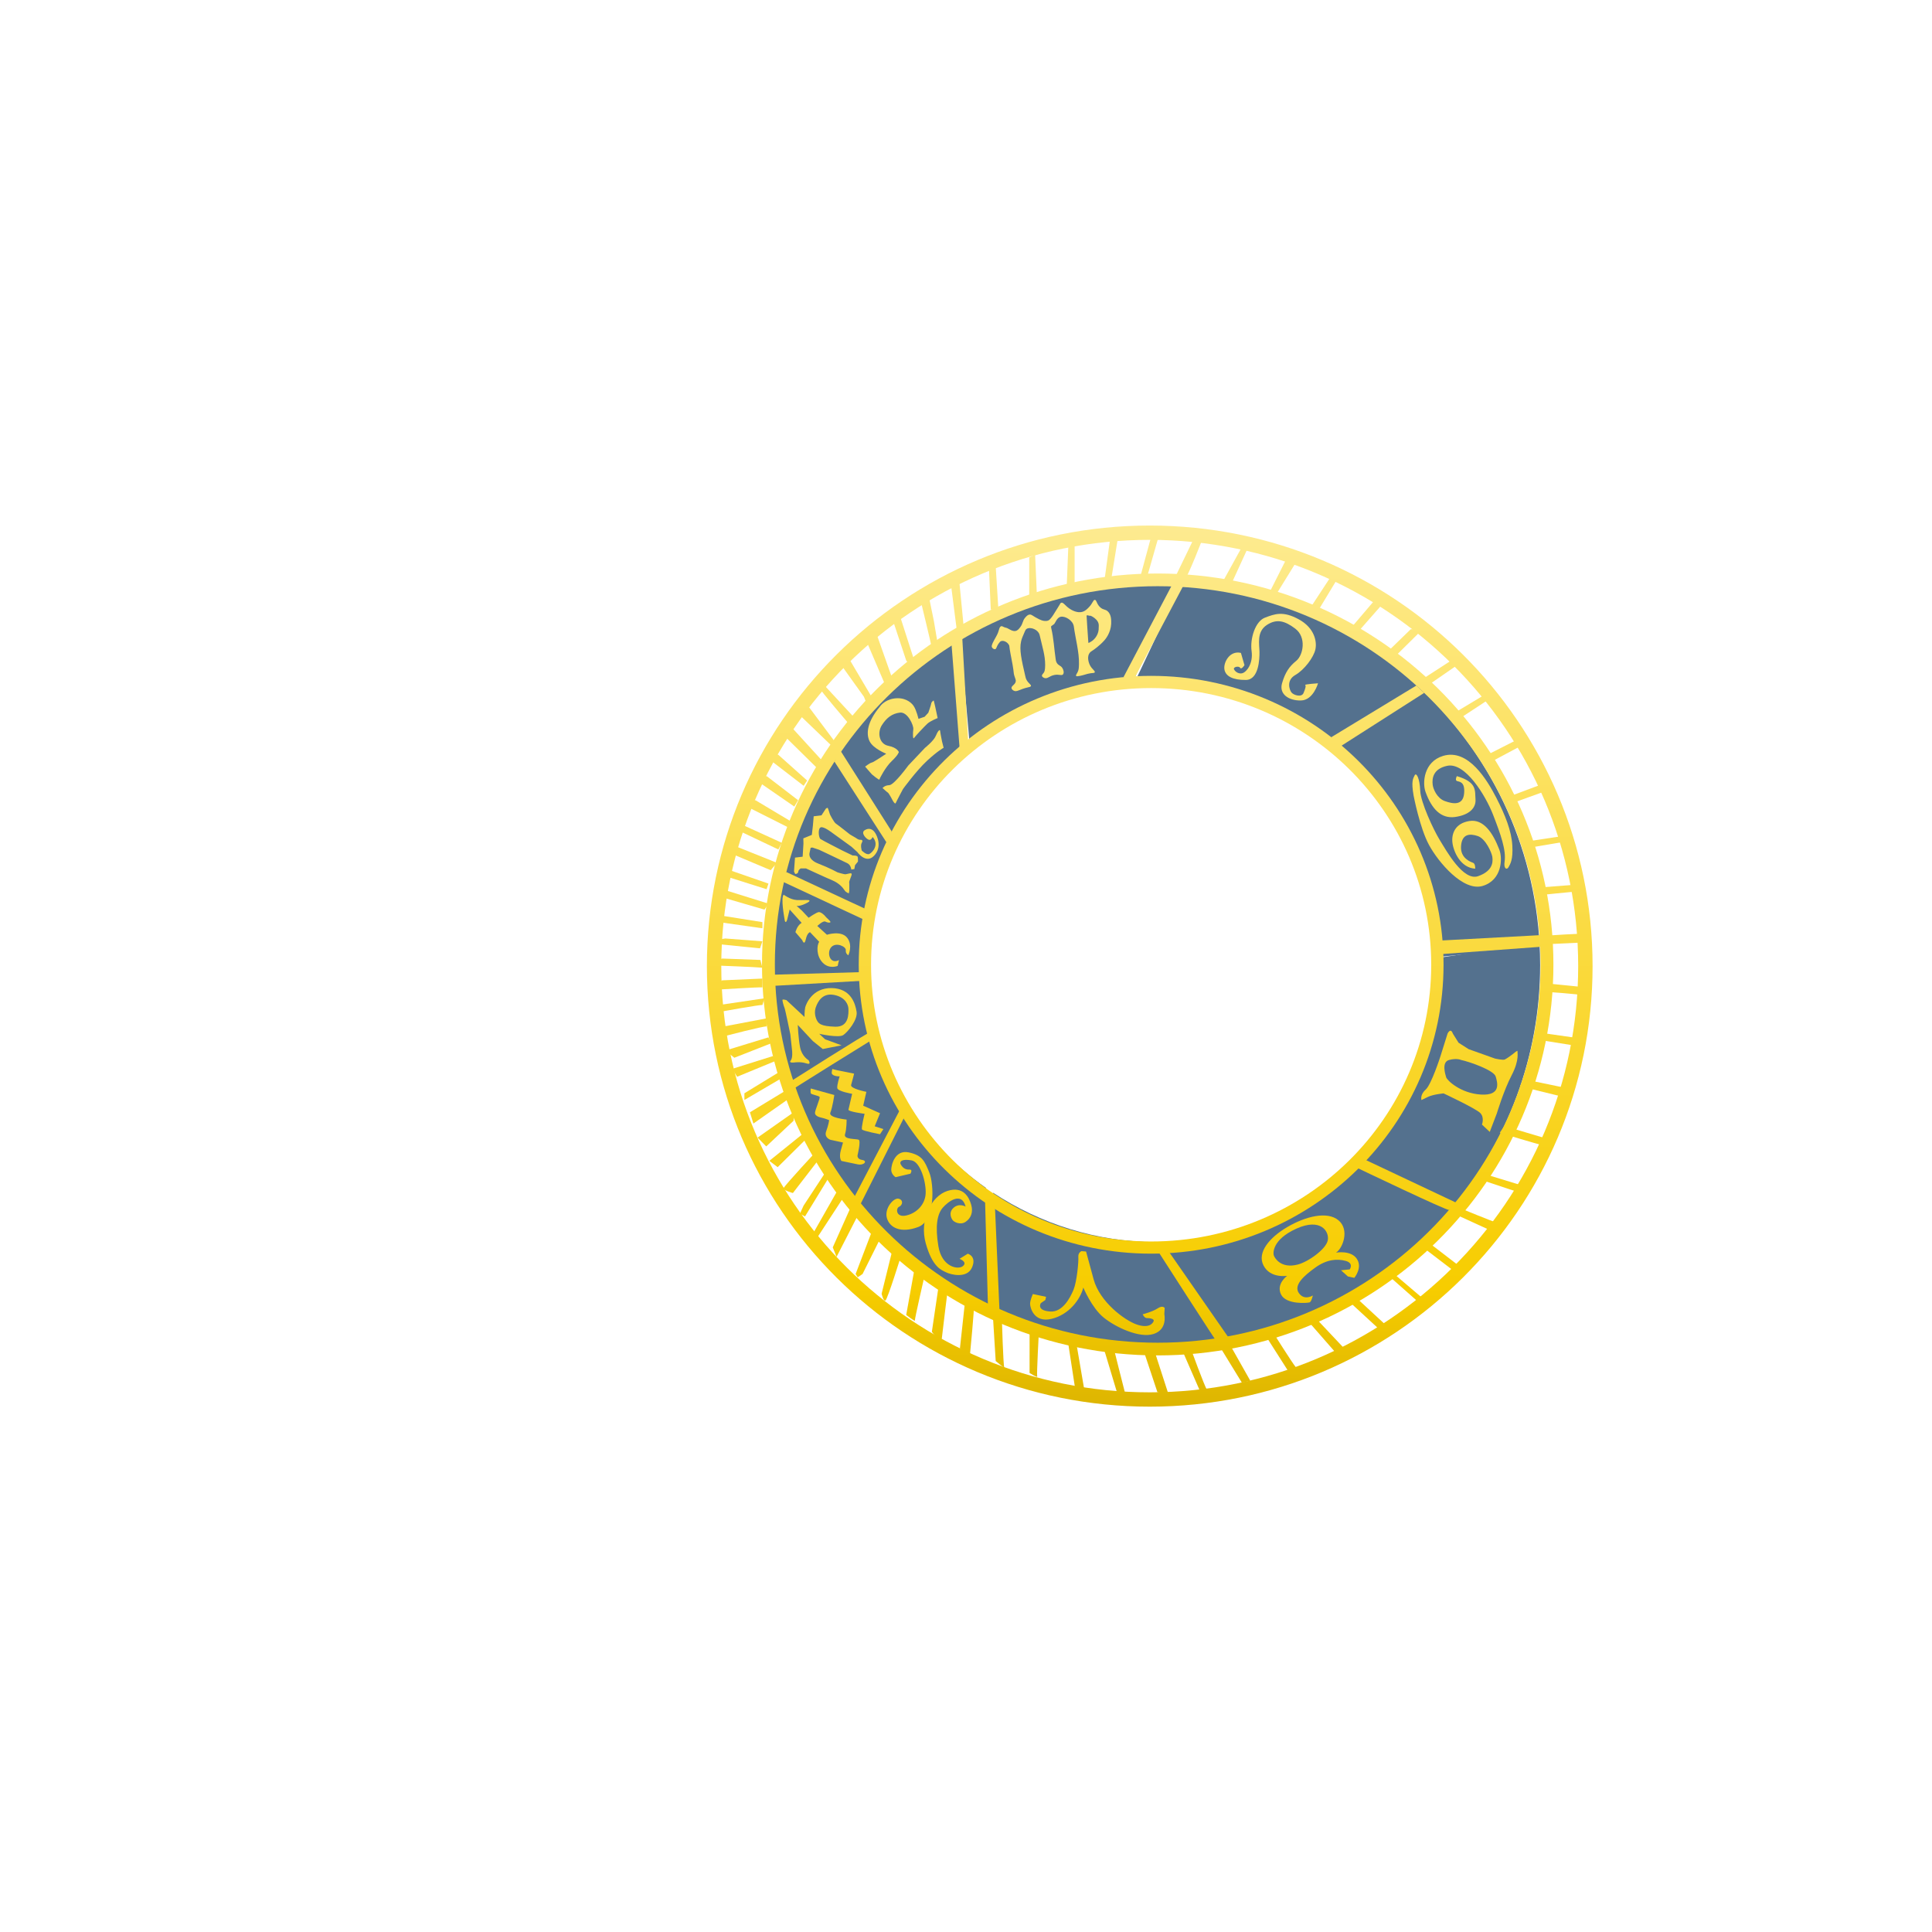
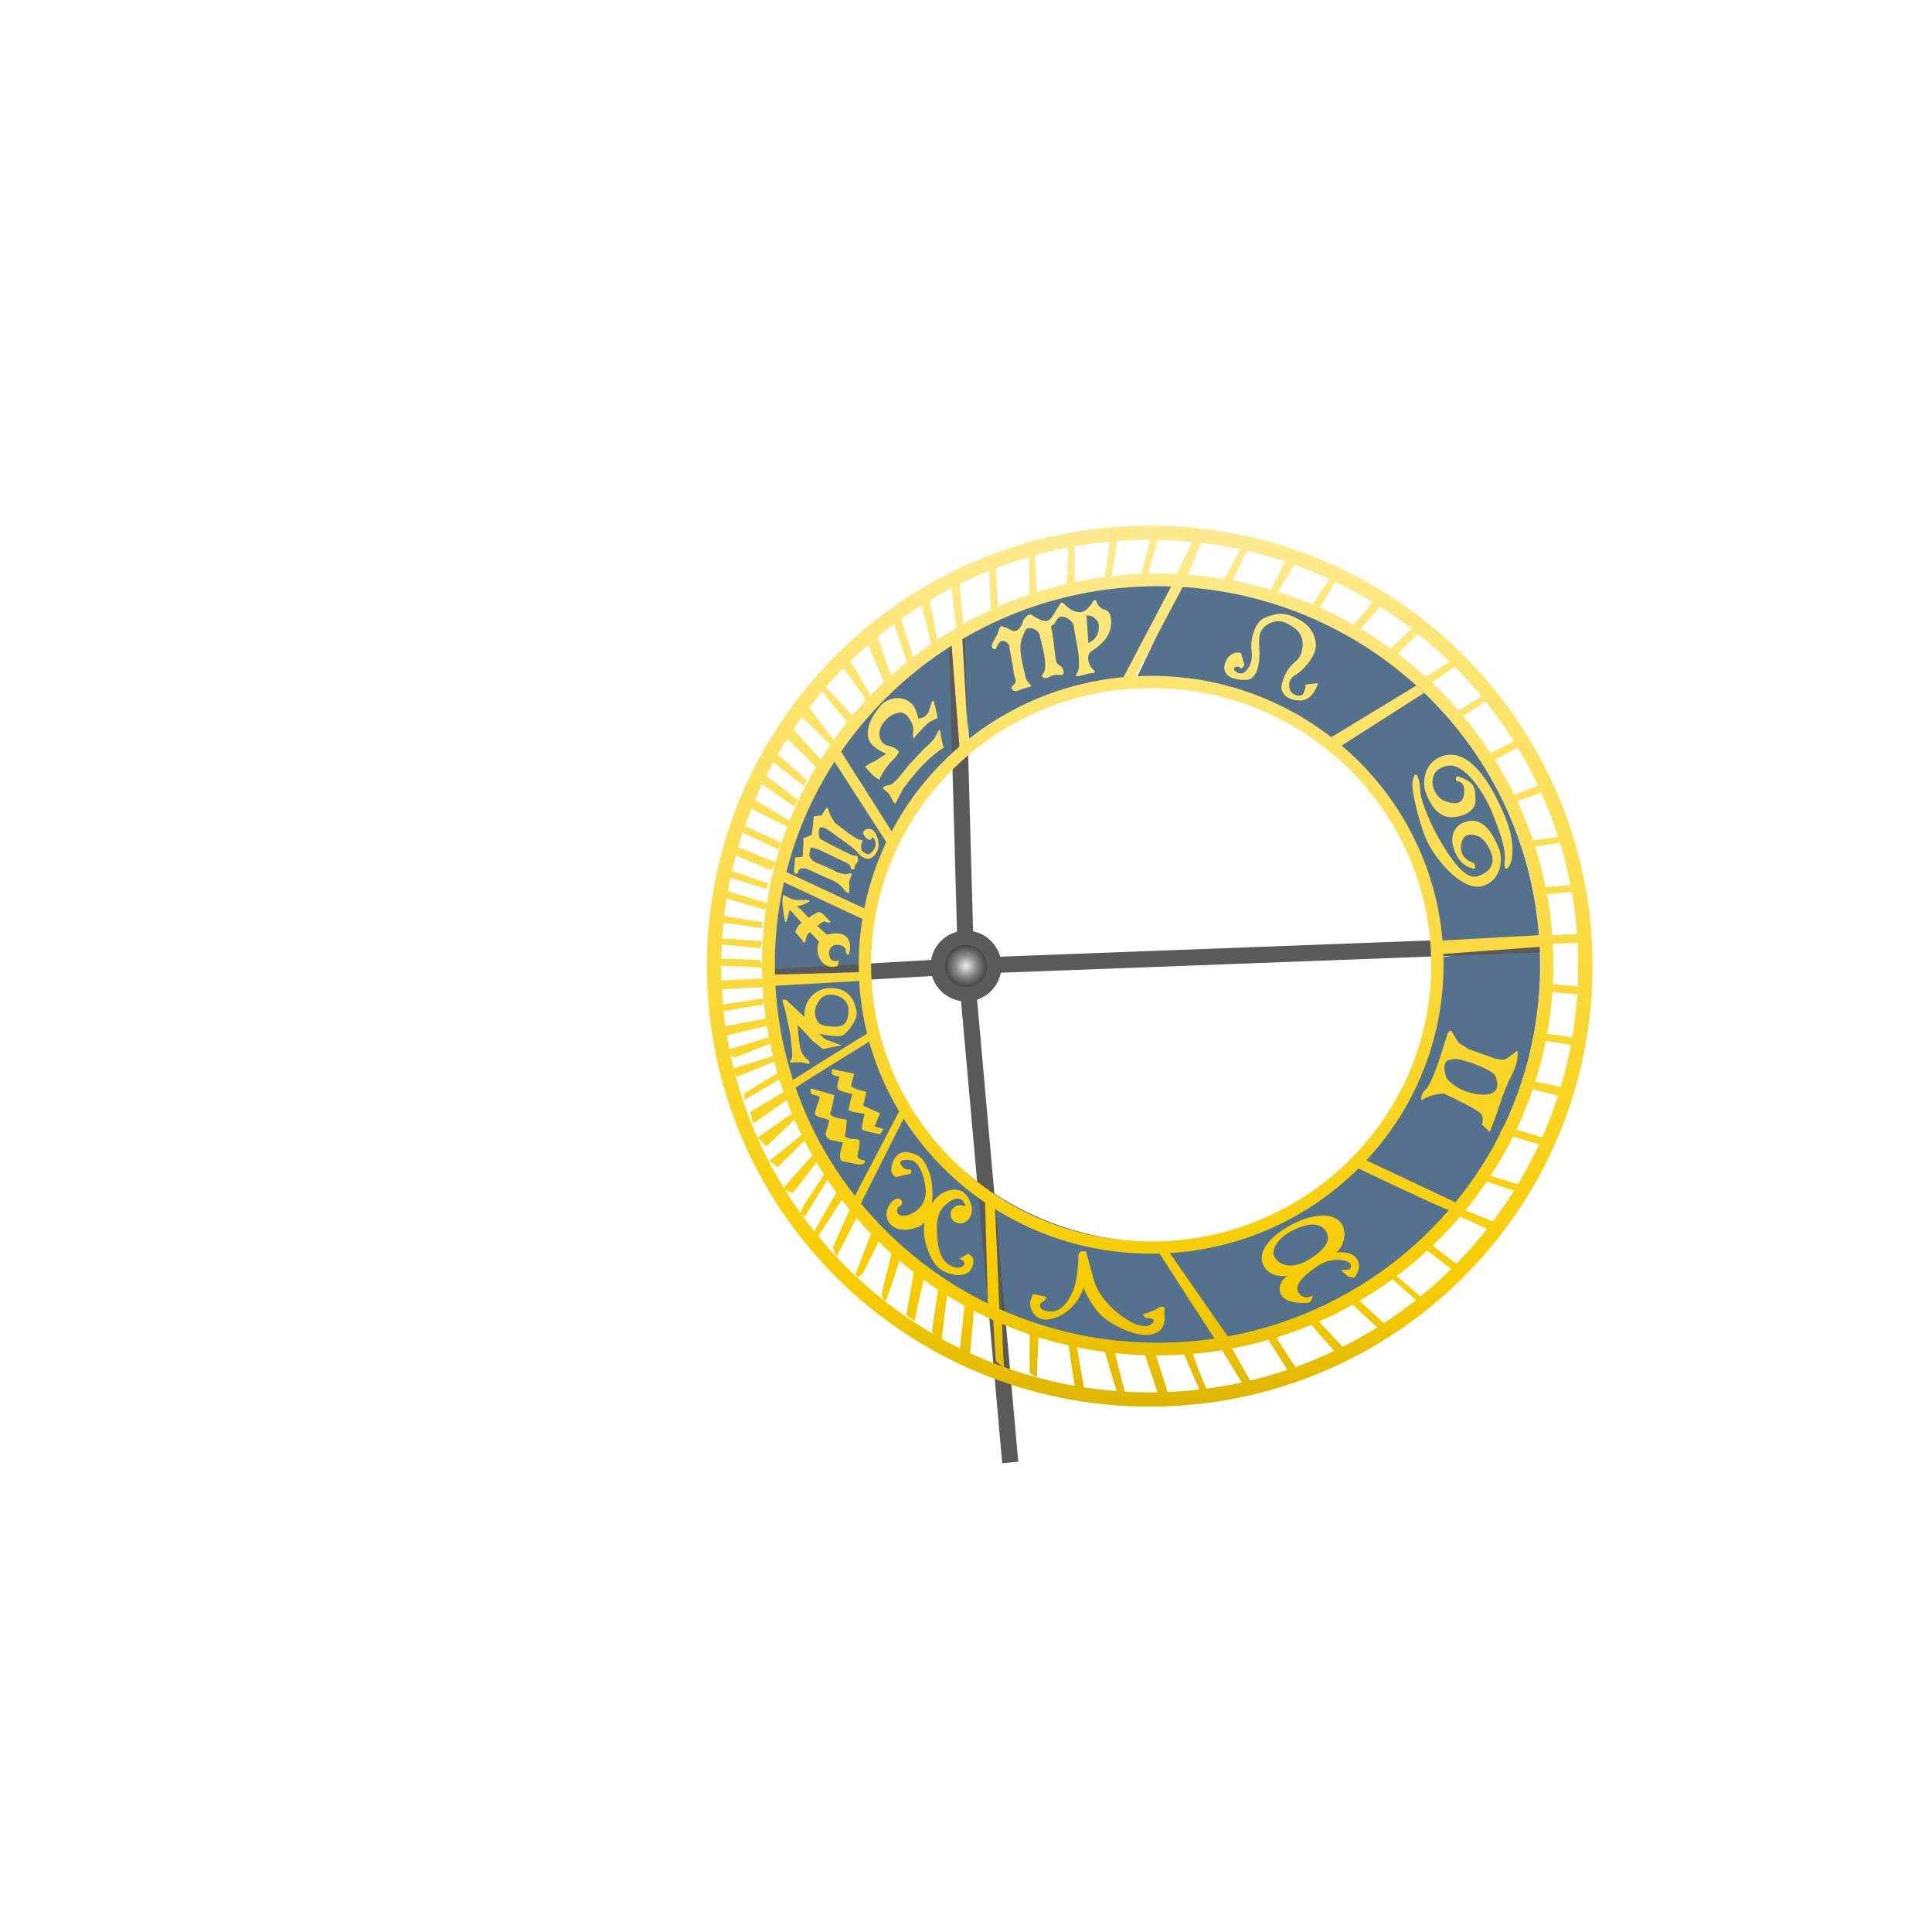
<svg xmlns="http://www.w3.org/2000/svg" version="1.0" id="Layer_1" x="0px" y="0px" viewBox="0 0 1200 1200" style="enable-background:new 0 0 1200 1200;" xml:space="preserve">
  <style type="text/css">
	.zodiac-blue{fill:#54718E;}
	.zodiac-gold{fill:url(#zodiac-gold-gradient);}
+ 	.crossbeam{fill:#5A5A5A;}
+ 	.hub-bolt{fill:url(#hub-bolt-gradient);}
</style>
  <linearGradient id="zodiac-gold-gradient" gradientUnits="userSpaceOnUse" x1="600" y1="0" x2="600" y2="1200">
    <stop offset="0" style="stop-color:#FFFFFF" />
    <stop offset="0.333" style="stop-color:#FDE677" />
    <stop offset="0.667" style="stop-color:#F7CD00" />
    <stop offset="1" style="stop-color:#6B4A08" />
  </linearGradient>
-   <path id="zodiac-wedge-aquarius" class="zodiac-blue" d="M532.09,747.98l32.13-59.78c-9.52-14.64-16.82-30.71-21.37-47.77l-50.7,35.96  C501.25,702.65,514.87,726.81,532.09,747.98z" />
-   <path id="zodiac-wedge-capricorn" class="zodiac-blue" d="M492.04,676.08l51.25-34.01c-3.28-11.77-5.23-24.02-5.72-36.62h-58.27  C479.92,630.12,484.36,653.84,492.04,676.08z" />
-   <path id="zodiac-wedge-pisces" class="zodiac-blue" d="M619.34,815.1l-7.01-77.33c-19.7-13.81-36.57-31.31-49.28-51.42l-31.17,61.35  C555.18,776.44,585.1,799.67,619.34,815.1z" />
-   <path id="zodiac-wedge-aries" class="zodiac-blue" d="M758.58,832.74l-37.55-61.32c-1.04,0.02-2.07,0.04-3.12,0.04c-36.71,0-71.78-11.33-101.09-30.64l2.14,74.11  c30.15,13.64,63.65,21.25,98.94,21.25C731.78,836.18,745.36,834.99,758.58,832.74z" />
-   <path id="zodiac-wedge-taurus" class="zodiac-blue" d="M717.91,771.46c-0.13,0-0.27,0-0.4-0.01l40.74,61.34c57.09-9.64,107.27-39.4,142.88-81.66l-60.55-30.09  C809.18,752.19,765.81,771.46,717.91,771.46z" />
-   <path id="zodiac-wedge-gemini" class="zodiac-blue" d="M891.39,599.31c0,46.75-18.79,89.14-49.27,120.16l60.05,30.43c34.01-40.93,54.44-93.39,54.44-150.59  c0-4.61-0.15-9.18-0.41-13.73l-64.86,9.66C891.37,596.59,891.39,597.95,891.39,599.31z" />
-   <path id="zodiac-wedge-sagittarius" class="zodiac-blue" d="M537.43,599.31c0-11.01,1.15-21.85,3.31-32.41l-55.33-21.42c-4.05,17.29-6.19,35.31-6.19,53.82  c0,3.04,0.08,6.07,0.19,9.08l58.18-2.47C537.49,603.73,537.43,601.53,537.43,599.31z" />
-   <path id="zodiac-wedge-scorpio" class="zodiac-blue" d="M485.2,546.37l55.26,21.86c2.92-14.91,7.88-29.26,14.56-42.76c-7.82-12.2-23.18-37.29-35.62-57.73  C503.51,491.31,491.76,517.86,485.2,546.37z" />
-   <path id="zodiac-wedge-cancer" class="zodiac-blue" d="M881.57,426.89l-54.06,35.99c37.83,31.98,62.39,79.69,63.81,131.67c21.34-1.91,49.05-5.12,64.99-7.02  C953.19,524.29,925.08,467.58,881.57,426.89z" />
-   <path id="zodiac-wedge-libra" class="zodiac-blue" d="M515.47,473.78l39.55,51.69c11.21-22.68,27.25-42.96,46.63-59.42l-9.27-68.24  C561.25,416.96,534.89,443,515.47,473.78z" />
-   <path id="zodiac-wedge-leo" class="zodiac-blue" d="M705.31,422.64c4.18-0.31,8.38-0.48,12.6-0.48c41.46,0,79.51,15.38,109.35,40.51l55.06-35.08  c-39.29-37.06-91.29-60.96-148.83-64.64L705.31,422.64z" />
-   <path id="zodiac-wedge-virgo" class="zodiac-blue" d="M596.34,395.44l6.22,69.86c28.35-23.78,63.7-39.42,101.4-42.55l26.8-59.96c-4.26-0.22-8.54-0.34-12.85-0.34  C673.51,362.44,631.95,374.48,596.34,395.44z" />
+   <radialGradient id="hub-bolt-gradient" cx="50%" cy="50%" r="72%" gradientUnits="objectBoundingBox">
+     <stop offset="0" style="stop-color:#EDEDED" />
+     <stop offset="0.35" style="stop-color:#8A8A8A" />
+     <stop offset="0.75" style="stop-color:#3A3A3A" />
+     <stop offset="1" style="stop-color:#1C1C1C" />
+   </radialGradient>
+   <path id="zodiac-wedge-leo" class="zodiac-blue" d="M532.09,747.98l32.13-59.78c-9.52-14.64-16.82-30.71-21.37-47.77l-50.7,35.96  C501.25,702.65,514.87,726.81,532.09,747.98z" />
+   <path id="zodiac-wedge-cancer" class="zodiac-blue" d="M492.04,676.08l51.25-34.01c-3.28-11.77-5.23-24.02-5.72-36.62h-58.27  C479.92,630.12,484.36,653.84,492.04,676.08z" />
+   <path id="zodiac-wedge-virgo" class="zodiac-blue" d="M619.34,815.1l-7.01-77.33c-19.7-13.81-36.57-31.31-49.28-51.42l-31.17,61.35  C555.18,776.44,585.1,799.67,619.34,815.1z" />
+   <path id="zodiac-wedge-libra" class="zodiac-blue" d="M758.58,832.74l-37.55-61.32c-1.04,0.02-2.07,0.04-3.12,0.04c-36.71,0-71.78-11.33-101.09-30.64l2.14,74.11  c30.15,13.64,63.65,21.25,98.94,21.25C731.78,836.18,745.36,834.99,758.58,832.74z" />
+   <path id="zodiac-wedge-scorpio" class="zodiac-blue" d="M717.91,771.46c-0.13,0-0.27,0-0.4-0.01l40.74,61.34c57.09-9.64,107.27-39.4,142.88-81.66l-60.55-30.09  C809.18,752.19,765.81,771.46,717.91,771.46z" />
+   <path id="zodiac-wedge-sagittarius" class="zodiac-blue" d="M891.39,599.31c0,46.75-18.79,89.14-49.27,120.16l60.05,30.43c34.01-40.93,54.44-93.39,54.44-150.59  c0-4.61-0.15-9.18-0.41-13.73l-64.86,9.66C891.37,596.59,891.39,597.95,891.39,599.31z" />
+   <path id="zodiac-wedge-gemini" class="zodiac-blue" d="M537.43,599.31c0-11.01,1.15-21.85,3.31-32.41l-55.33-21.42c-4.05,17.29-6.19,35.31-6.19,53.82  c0,3.04,0.08,6.07,0.19,9.08l58.18-2.47C537.49,603.73,537.43,601.53,537.43,599.31z" />
+   <path id="zodiac-wedge-taurus" class="zodiac-blue" d="M485.2,546.37l55.26,21.86c2.92-14.91,7.88-29.26,14.56-42.76c-7.82-12.2-23.18-37.29-35.62-57.73  C503.51,491.31,491.76,517.86,485.2,546.37z" />
+   <path id="zodiac-wedge-capricorn" class="zodiac-blue" d="M881.57,426.89l-54.06,35.99c37.83,31.98,62.39,79.69,63.81,131.67c21.34-1.91,49.05-5.12,64.99-7.02  C953.19,524.29,925.08,467.58,881.57,426.89z" />
+   <path id="zodiac-wedge-aries" class="zodiac-blue" d="M515.47,473.78l39.55,51.69c11.21-22.68,27.25-42.96,46.63-59.42l-9.27-68.24  C561.25,416.96,534.89,443,515.47,473.78z" />
+   <path id="zodiac-wedge-aquarius" class="zodiac-blue" d="M705.31,422.64c4.18-0.31,8.38-0.48,12.6-0.48c41.46,0,79.51,15.38,109.35,40.51l55.06-35.08  c-39.29-37.06-91.29-60.96-148.83-64.64L705.31,422.64z" />
+   <path id="zodiac-wedge-pisces" class="zodiac-blue" d="M596.34,395.44l6.22,69.86c28.35-23.78,63.7-39.42,101.4-42.55l26.8-59.96c-4.26-0.22-8.54-0.34-12.85-0.34  C673.51,362.44,631.95,374.48,596.34,395.44z" />
+   <g id="zodiac_x5F_crossbeams">
+     <polygon class="crossbeam" points="596.79,620.36 622.49,908.81 632.45,907.93 606.75,619.48" />
+     <polygon class="crossbeam" points="604.44,579.87 599.36,396.49 589.36,396.77 594.45,580.15" />
+     <polygon class="crossbeam" points="620.17,604.24 956.44,591.55 956.07,581.56 619.80,594.25" />
+     <polygon class="crossbeam" points="579.75,596.15 479.07,601.92 479.64,611.91 580.32,606.14" />
+     <circle class="crossbeam" cx="600" cy="600" r="22" />
+     <circle class="hub-bolt" cx="600" cy="600" r="13" />
+   </g>
  <g>
    <path class="zodiac-gold" d="M714.12,326.42c-151.91,0-275.06,122.51-275.06,273.64S562.21,873.7,714.12,873.7s275.06-122.51,275.06-273.64   S866.03,326.42,714.12,326.42z M714.12,864.8C567.15,864.8,448,746.27,448,600.06s119.14-264.74,266.12-264.74   s266.12,118.53,266.12,264.74S861.09,864.8,714.12,864.8z" />
    <path class="zodiac-gold" d="M719.07,356.21   c-135.74,0-245.78,108.72-245.78,242.83s110.04,242.83,245.78,242.83s245.78-108.72,245.78-242.83S854.81,356.21,719.07,356.21z    M719.07,833.98c-131.33,0-237.79-105.18-237.79-234.94S587.74,364.1,719.07,364.1s237.79,105.18,237.79,234.94   S850.4,833.98,719.07,833.98z" />
    <path class="zodiac-gold" d="M714.99,419.79   c-100.31,0-181.62,80.34-181.62,179.44s81.32,179.44,181.62,179.44s181.62-80.34,181.62-179.44S815.3,419.79,714.99,419.79z    M714.99,771.11c-96.08,0-173.96-76.95-173.96-171.87s77.89-171.87,173.96-171.87s173.96,76.95,173.96,171.87   S811.06,771.11,714.99,771.11z" />
    <path class="zodiac-gold" d="M878,494.07c0,0,3.78,20.04,9.59,30.76   s21.21,29.02,33.27,25.45s12.51-17.04,10.41-22.52c-3.97-10.39-9.83-19.24-18.63-17.81s-11.09,7.79-10.54,13.19   s4.83,15.87,14.19,16.42c0,0,0.11-3.04-1.21-3.59c-1.32-0.55-8.15-2.71-7.6-10.42c0.55-7.71,5.41-7.92,10.37-6.27   c4.95,1.65,8.67,10.34,9.06,12.9c0.63,4.2-0.5,9.07-8.81,12.02c-9.22,3.28-19.7-15.75-23.76-22.32s-11.91-23.56-12.21-30.72   c-0.33-7.94-2.47-11.58-3.46-9.6C877.66,483.55,876.47,485.3,878,494.07z" />
    <path class="zodiac-gold" d="M939.33,525.09   c-0.53-9.03-4.37-18.72-9.94-29.56s-17.38-30.82-33.09-26.02c-12.03,3.67-12.88,16.76-10.9,22.29c3.75,10.48,9.56,16.87,18.4,15.64   c8.84-1.24,13.09-5.62,12.66-11.02c-0.43-5.41,1.08-10.63-11.58-14.35c0,0-1.31,2.43,0,3.01s5.22,0.1,4.5,7.8   c-0.72,7.69-7.05,6.45-11.96,4.69s-7.22-7.52-7.55-10.09c-0.54-4.21,0.44-10.05,9.07-11.83c11.06-2.28,23.68,18.2,28.41,30.35   c4.72,12.15,8.27,22.11,7.18,29.2c-0.69,4.49,1.45,5.32,2.48,3.36C938.04,536.6,939.86,534.12,939.33,525.09z" />
    <path class="zodiac-gold" d="M802.21,430.16   c1.35,1.64,6.19,3.13,7.4,0.36c1.21-2.78,1.64-4.56,1.07-5.05c-0.57-0.5,7.97-1.07,7.97-1.07s-2.92,10.53-10.61,10.68   s-13.67-3.99-11.74-10.68s4.48-10.46,8.83-13.95c4.34-3.49,6.48-14.66-0.64-20c-6.27-4.7-11.39-6.41-17.72-2.21   c-6.34,4.2-4.56,11.89-4.48,16.51c0.07,4.63-0.43,17.51-8.47,17.58c-8.04,0.07-12.6-2.28-13.31-6.55s3.27-11.89,10.25-10.25   l2.21,7.62c0,0-1.92,2.99-2.7,1.64c-0.78-1.35-4.56-0.57-3.77,1c0.78,1.57,3.13,3.06,5.41,2.28s6.55-5.77,5.48-13.67   c-1.07-7.9,2.35-18.55,8.33-20.78c5.98-2.24,11.1-4.34,21,1.07c9.89,5.41,11.39,14.02,10.25,18.86s-6.76,12.46-12.46,15.73   C798.8,422.55,800.86,428.53,802.21,430.16z" />
    <path class="zodiac-gold" d="M688.05,379.72   c-1.56-1.42-2.76-0.78-4.65-2.48c-2.36-2.11-2.21-4.61-3.37-4.65c-1.08-0.04-1.28,2.11-3.76,4.65c-1.05,1.07-2.21,2.27-3.96,2.77   c-3.54,1.02-7.22-1.44-8.02-1.98c-2.74-1.84-3.87-4.1-5.15-3.66c-0.44,0.15-0.62,0.53-1.09,1.39c-0.85,1.53-1.88,2.95-2.77,4.46   c-2.71,4.59-3.85,5.08-4.36,5.25c-0.82,0.28-1.5,0.24-2.18,0.2c-0.56-0.03-2.08-0.18-5.64-2.28c-2.13-1.25-2.58-1.78-3.56-1.68   c-1.2,0.12-2.01,1.03-2.67,1.78c-1.91,2.16-1.32,3.6-3.17,6.04c-0.78,1.04-1.61,2.13-2.97,2.38c-1.44,0.26-2.85-0.53-3.86-1.09   c-1.37-0.76-1.36-0.81-2.8-1.14c-0.67-0.15-1.63-0.91-2.15-0.74c-1.38,0.44-1.18,2.27-2.48,5.05c-0.98,2.1-2.73,4.56-3.37,6.78   c-0.05,0.19-0.18,0.65,0,1.14c0.29,0.8,1.32,1.5,2.08,1.29c0.89-0.25,0.68-1.54,2.18-3.56c0.58-0.78,0.86-1.16,1.39-1.39   c1.6-0.68,4.1,0.57,5.05,2.52c0.2,0.41,0.08,0.44,0.4,2.53c0.11,0.76,0.24,1.47,0.5,2.87c0.68,3.78,0.87,4.39,1.29,6.83   c0.89,5.16,0.47,4.78,1.09,6.81c0.61,2.01,1.09,2.6,0.79,3.69c-0.53,1.94-2.72,2.51-2.57,3.88c0.09,0.87,1.04,1.42,1.29,1.56   c2.01,1.17,3.54-0.84,9.21-2.08c0.64-0.14,1.44-0.29,1.58-0.79c0.24-0.8-1.5-1.55-2.67-3.66c-0.5-0.91-0.68-1.66-0.89-2.6   c-2.32-10.14-3.75-16.2-2.57-21.46c0.37-1.67,1.01-3.13,2.28-6.04c0.39-0.89,0.57-1.26,0.99-1.58c1.86-1.45,5.98-0.27,7.62,2.28   c0.48,0.75,0.64,1.44,0.69,1.68c1.7,7.57,3.39,12.3,3.37,18.42c-0.01,3.3-0.51,4.23-0.89,4.75c-0.51,0.7-1.22,1.25-1.09,1.96   c0.15,0.85,1.38,1.27,1.49,1.31c1.97,0.66,3.03-1.24,6.14-1.88c3.03-0.62,4.58,0.66,5.45-0.4c0.77-0.94,0.32-2.88-0.5-4.06   c-1.02-1.48-2.36-1.37-3.37-3.07c-0.5-0.85-0.61-1.62-0.69-2.2c-0.97-6.47-1.25-13.06-2.77-19.43c-0.05-0.23-0.24-0.96,0.1-1.25   c0.29-0.25,1.57-1.03,1.78-1.3c0.88-1.16,1.41-3.13,3.17-4.14c2.37-1.36,7.21,1.04,8.61,4.36c0.3,0.7,0.37,1.28,0.4,1.49   c0.92,7.14,3.36,15.8,3.17,23.17c-0.06,2.33-0.11,3.53-0.79,4.95c-0.55,1.15-1.3,1.99-0.99,2.45c0.22,0.32,0.83,0.29,2.28,0   c2.3-0.46,3.39-0.91,4.75-1.26c3.06-0.8,4.26-0.28,4.55-0.99c0.38-0.92-1.69-1.77-3.07-4.55c-0.15-0.31-2.01-4.19-0.4-7.03   c0.59-1.04,1.38-1.47,2.48-2.18c0,0,3.84-2.52,7.03-6.14c0.54-0.61,3.9-4.54,4.16-10.2C690.21,385.56,690.38,381.84,688.05,379.72z    M677.48,398.64c-0.69,0.38-1.45,0.94-1.49,0.5c-0.33-4.23-1.05-15.62-1.09-16.64c-0.03-0.87,2.04,0.24,2.05-0.06   c0.01-0.23,1.75,0.57,1.72,0.64c-0.05,0.11,0.54,0.13,2.09,1.64c2.23,2.15,1.63,4.34,1.67,5.01   C682.61,393.68,680.22,397.12,677.48,398.64z" />
    <g>
      <path class="zodiac-gold" d="M546.45,438.99c0,0,2.5-4.11,8.71-5.11    s10.52,1.9,12.32,4.61c1.8,2.7,3,8.01,3,8.01l3.81-1.3l2.3-2.5c0,0,1.7-4.71,1.8-5.71s1.5-2.1,1.6-1.8s0.9,3.81,0.9,3.81l1.5,7.01    c0,0-4.61,1.8-6.41,3.51c-1.8,1.7-7.31,7.51-8.21,8.81s-0.8-3.1-0.5-5.41c0.3-2.3-3.51-10.92-8.31-10.31    c-4.81,0.6-8.21,3.1-11.22,7.81c-3,4.71-1.6,11.72,4.01,12.82s6.53,3.87,6.53,3.87s-0.22,1.64-4.33,5.54    c-4.11,3.91-7.6,10.92-7.75,11.52c-0.16,0.6-4.66-3.2-4.66-3.2l-4.21-4.81c0,0,3.1-2.4,4.11-2.5s9.01-5.51,9.01-5.51    s-8.01-3.1-10.32-7.71C537.84,455.82,538.54,448.4,546.45,438.99z" />
      <path class="zodiac-gold" d="M564.18,475.44l10.32-10.92    c0,0,5.51-4.41,6.71-7.41s2.6-4.41,2.7-3.2c0.1,1.2,1.2,6.61,1.2,6.61l1,3.94c0,0-3.61,1.87-10.32,8.08s-14.92,17.53-14.92,17.53    s-3.91,7.31-4.51,8.71c-0.6,1.4-2.8-3.3-2.8-3.3s-1.7-3-2-3.1s-3.4-2.9-3.4-2.9s1.2-1.7,4.21-1.8    C555.37,487.56,564.18,475.44,564.18,475.44z" />
    </g>
    <path class="zodiac-gold" d="M527.26,554.83c0,0-1.65-0.25-2.72-1.9   c-1.07-1.65-3.39-4.38-7.51-6.11s-16.43-7.43-16.43-7.43h-3.22c0,0-1.4,0.66-1.57,2.06s-1.9,1.4-1.9,1.4l-0.74-1.57l0.62-8.6   l4.75-0.57l0.5-8.17l-0.08-3.22l5.28-2.15l0.66-5.7l0.5-5.86l4.83-0.58l2.68-4.11c0,0,0.99-0.85,1.24-0.44s1.32,3.88,1.32,3.88   s2.39,4.95,3.8,5.86c1.4,0.91,8.67,6.69,8.67,6.69l3.55,2.06c0,0,1.65,1.32,2.72,1.24c1.07-0.08,2,0.25,1.04,1.9s0,4.77,0,4.77   s2.84,2.91,4.66,2.16s6.52-5.78,2.06-10.57c0,0-0.74,2.15-2.31,1.73c-1.57-0.41-5.24-4.25-2.62-5.92c2.62-1.68,4.93-0.77,6.42,1.46   c1.49,2.23,4.52,9-0.55,14.37s-10.44-2.31-10.44-2.31l-3.63-3.3c0,0-11.39-8.26-11.64-8.42c-0.25-0.17-5.37-4.21-7.35-3.63   s-1.4,6.44-0.25,7.27s13.62,7.17,13.62,7.17l6.36,3.07c0,0,2.89-0.08,3.14,0.83s0.17,2.97,0.17,2.97l-1.82,2.23l-0.41,2.39   l-1.9,0.33c0,0-0.17-2.81-2.48-3.96c-2.31-1.16-17.5-8.34-17.5-8.34l-4.21-1.4l-1.07,0.17l-0.66,3.14c0,0-1.4,4.05,5.45,6.69   c6.85,2.64,11.97,5.45,11.97,5.45s3.96,1.24,4.95,1.16s3.72-1.16,3.8-0.17s-1.65,4.29-1.57,5.2c0.08,0.91,0.08,0.41,0.08,0.91   s0,4.21,0,4.21L527.26,554.83z" />
    <path class="zodiac-gold" d="M486.74,555.69c0,0,4.13,3.17,8.25,3.34   c4.13,0.18,7.52-0.35,7.79,0.35c0.28,0.7-2.38,1.85-2.38,1.85s-3.74,1.85-5.63,1.41l3.34,2.99l4.13,4.4c0,0,5.04-3.52,6.42-3.52   s3.58,2.02,4.03,2.73c0.46,0.7,3.39,2.99,3.12,3.52c-0.28,0.53-1.83,0.35-3.21-0.35c-1.38-0.7-4.95,2.73-4.95,2.73l5.96,5.45   c0,0,8.8-2.9,12.56,1.85s0.73,10.91,0.73,10.91s-1.83-0.97-1.56-3.17c0.28-2.2-5.96-5.19-8.99-1.94   c-3.03,3.26-1.01,11.09,4.77,8.09l-0.83,3.61c0,0-5.14,2.24-9.26-1.96s-3.76-10.88-2.2-13l-5.69-5.98c0,0-1.74,0.26-2.66,4.49   s-2.2,0.44-2.2,0.44l-4.22-4.93c0,0,0.92-4.05,3.85-5.81l-7.43-8.27c0,0-1.19,5.01-1.56,6.33s-1.19,2.38-1.56,0.09   C487.01,569.06,484.91,557.88,486.74,555.69z" />
    <path class="zodiac-gold" d="M532.05,628.46   c-0.77-4.95-3.41-14.53-15.52-14.75c-12.11-0.22-15.96,10.13-16.4,12s-0.44,5.94-0.44,5.94l-11.23-10.46c0,0-2.2-0.66-2.42-0.22   s0.77,4.07,1.21,4.95s3.63,16.51,3.63,16.51l1.1,10.13c0,0,0.53,4.56-0.89,6.19s2.21,1.19,2.21,1.19s3.96-0.66,7.49,0.55   c3.52,1.21,1.43-1.98,1.43-1.98s-4.18-2.31-5.28-8.04c-1.1-5.72-1.43-13.87-1.43-13.87l9.36,10.02l6.17,4.95l11.67-2.31   l-10.24-3.74l-3.63-3.41c0,0,12.11,2.75,14.97,0.77C526.66,640.9,532.82,633.41,532.05,628.46z M518.73,637.7   c-8.81-0.33-10.61-1.62-11.94-5.36s-0.06-6.75-0.06-6.75c1.32-3.74,4.29-9.03,11.45-7.6c7.16,1.43,8.81,6.39,8.81,8.81   C526.99,629.23,527.54,638.03,518.73,637.7z" />
    <path class="zodiac-gold" d="M520.04,664.75l10.46,2.09   c0,0-1.11,4.67-1.85,7.01s9.47,4.31,9.47,4.31l-1.97,8.61l10.46,4.67l-3.32,8.12l5.41,1.72l-2.09,3.2c0,0-10.58-1.97-11.19-2.95   c-0.62-0.98,1.6-9.72,1.6-9.72s-10.33-1.35-10.02-2.58c0.31-1.23,2.28-9.84,2.28-9.84s-8.98-1.48-9.23-3.57s1.48-7.26,1.48-7.26   s-5.3,0.12-4.93-2.58c0.38-2.71,0.5-1.97,0.5-1.97L520.04,664.75z" />
    <path class="zodiac-gold" d="M503.56,676.07l14.64,4.06   c0,0-1.11,7.75-2.46,10.95c-1.35,3.2,10.09,4.31,10.09,4.31s0.12,5.66-0.98,9.1c-1.11,3.44,7.08,2.71,8.52,3.44   c1.44,0.74-0.73,9.59-0.73,9.59s-0.54,2.46,2.9,2.95s1.33,3.57-2.9,2.71s-10.01-2.09-10.01-2.09s-1.72-1.85-0.37-6.64   c1.35-4.8,1.35-4.8,1.35-4.8l-7.87-1.72c0,0-4.06-1.35-2.58-5.29s1.85-6.89,1.85-6.89s-2.71-1.11-4.55-1.48   c-1.85-0.37-4.21-1.23-4.26-2.95s3.32-9.1,2.87-9.96c-0.46-0.86-5.25-1.48-5.5-2.34S503.56,676.07,503.56,676.07z" />
    <path class="zodiac-gold" d="M565.46,729.01l-9.19,2.16   c0,0-2.7-1.62-2.7-4.6s2.27-12.56,10.79-10.81c8.51,1.76,10.03,5.54,12.87,12.56s3.92,29.73-6.89,33.79   c-10.81,4.05-17.7,0.49-19.46-5.5s4.19-12.88,7.3-12.07s2.43,4.05,0.27,5s-2.03,6.89,4.46,5.41s11.62-6.76,12.03-13.51   s-3.11-19.6-8.65-20.68c-5.54-1.08-7.97,0.39-6.76,2.56c1.22,2.17,2.95,3.25,5.33,3.12C567.21,726.31,565.46,729.01,565.46,729.01z   " />
    <path class="zodiac-gold" d="M591.4,757.4   c0.81,1.62,5.08,3.74,8.38,1.49s4.78-5.95,3.47-10.54s-4.82-11.86-14.83-8.63c-10,3.22-17.57,17.96-13.38,32.69   s9.6,16.35,12.57,17.84c2.97,1.49,13.03,4.05,16.11-2.97c3.08-7.03-2.6-8.58-2.6-8.58l-5.14,3.18c0,0,5.14,1.89,2.16,4.46   c-2.97,2.57-13.11,0.68-15.27-12.16c-2.16-12.84-0.68-20.14,2.7-24.06s11.76-10.14,14.19-0.68c0,0-4.05-2.43-7.57,0.81   C588.7,753.48,591.4,757.4,591.4,757.4z" />
    <path class="zodiac-gold" d="M649.73,805.47l-8.19-1.72   c0,0-1.85,3.95-1.73,6.29c0.12,2.34,2.47,11.72,13.32,9.13c10.85-2.59,17.89-12.09,19.74-19.44c0,0,5.18,12.54,12.58,18.58   c7.4,6.04,22.33,13.08,31.08,10.24c8.76-2.84,6.66-11.97,6.66-12.46s0.22-3.7,0.22-3.7s-1.2-1.85-4.35,0.25   c-3.15,2.1-9.32,3.7-9.32,3.7s0.99,2.34,2.59,2.34s4.81,0.37,4.19,1.97s-3.21,4.56-10.61,1.97s-22.82-13.94-26.64-28   c-4.05-14.9-4.69-17.27-4.69-17.27l-2.84-0.25c0,0-2.22,0.86-1.97,3.7s-0.95,15.37-2.96,20.23c-2.21,5.34-6.91,14.06-14.43,13.57   c-8.89-0.58-5.92-5.18-5.92-5.18l2.84-1.97L649.73,805.47z" />
    <path class="zodiac-gold" d="M842.76,781.88   c-3.7-5.55-12.95-3.84-12.95-3.84c4.27-2.7,8.54-14.24,1.57-20.07c-6.98-5.84-20.37-2.52-31.75,4.13   c-10.96,6.41-19.08,15.8-14.81,23.97s14.66,6.35,14.66,6.35s-6.98,4.98-3.84,11.53c3.13,6.55,16.66,5.41,17.8,4.98   s1.99-4.3,1.99-4.3s-5.27,3.44-8.68-1.48c-3.42-4.92,3.13-10.74,10.25-15.86s13.52-5.55,18.79-4.13c5.27,1.42,2.56,5.27,2.56,5.27   l-5.41,0.57l4.27,3.84l3.99,0.85C841.19,793.7,846.46,787.43,842.76,781.88z M824.68,770.49c-1.14,5.41-12.06,13.26-18.65,14.95   c-10.53,2.7-14.24-4.13-14.81-5.55s-1.14-9.97,14.09-16.8C820.55,756.25,825.82,765.08,824.68,770.49z" />
    <path class="zodiac-gold" d="M942.52,652.8   c0.14-0.57-1.99,1.14-2.99,1.99s-3.7,2.7-4.84,3.27s-6.12-0.57-6.12-0.57l-16.37-5.84l-6.26-3.99l-3.56-5.69   c-1.42-3.99-3.27,0-3.27,0l-4.56,14.52c0,0-5.55,17.23-9.11,20.36s-2.56,6.41-2.56,6.41s0.85-0.43,4.13-1.99   c3.27-1.57,9.62-2.14,9.62-2.14s20.17,9.42,22.84,12.24c2.67,2.82,1,7.12,1,7.12l4.84,4.56l4.41-11.53c0,0,4.27-14.24,9.25-23.77   C943.94,658.21,942.37,653.37,942.52,652.8z M919.88,679.85c-12.65-0.75-21.07-8.78-21.64-10.72s-2.99-9.49,1.85-10.77   c4.84-1.28,7.4,0,7.4,0c5.41,1.14,20.36,6.41,21.5,10.25S932.53,680.6,919.88,679.85z" />
    <polygon class="zodiac-gold" points="826.89,457.89 879.7,425.81    884.58,430.36 831.02,464.58  " />
    <polygon class="zodiac-gold" points="697.82,420.59 728.59,362.12    735.88,362.12 703.98,422.43  " />
    <polygon class="zodiac-gold" points="596.15,466.4 590.86,398.2    597.63,395.23 601.43,462.11  " />
    <polygon class="zodiac-gold" points="553.83,516.41 521.5,465.41    518.31,473.07 552.72,526.51  " />
    <polygon class="zodiac-gold" points="538.84,565.15 488.42,541.65    485.17,547.15 538.84,572.25  " />
    <path class="zodiac-gold" d="M534.88,603.8   c-0.66,0-56.31,1.65-56.31,1.65l0.99,6.94l57.7-3.3L534.88,603.8z" />
    <path class="zodiac-gold" d="M541.02,640.79   c-1.68,0.17-52.05,32.2-52.05,32.2s0.99,5.78,0.99,5.28s51.06-32.04,51.06-32.04V640.79z" />
    <polygon class="zodiac-gold" points="559.82,687.68 529.43,745.81    532.4,752.02 562.46,692.31  " />
    <polygon class="zodiac-gold" points="611.83,745.32 613.65,812.2    620.92,816.82 617.94,748.29  " />
    <path class="zodiac-gold" d="M718.35,775.7   c0,0,38.48,59.94,38.64,59.45s6.94-3.14,6.94-3.14l-39.14-56.31H718.35z" />
    <path class="zodiac-gold" d="M842.86,725.34   c0,0,56.4,27.01,57.15,26.15s5.77-3.85,5.77-3.85l-59.45-28.07L842.86,725.34z" />
    <polygon class="zodiac-gold" points="895.54,592.58 956.61,588.1    956.61,580.84 895.54,584.14  " />
  </g>
  <g id="zodiac_x5F_bars">
    <g>
      <polygon class="zodiac-gold" points="615.38,378.59 614.31,354.33     618.45,351.71 620.12,378.59   " />
      <polygon class="zodiac-gold" points="639.27,371.16 639.27,346.24     642.93,344.5 644.01,369.41   " />
      <polygon class="zodiac-gold" points="662.52,365.15 663.59,338.38     667.47,337.5 667.47,365.15   " />
      <polygon class="zodiac-gold" points="685.98,360.67 689.42,335.32     694.16,335.32 690.07,360.67   " />
      <polygon class="zodiac-gold" points="758.51,363.07 770.56,341.22     774.65,341.22 763.68,365.15   " />
      <polygon class="zodiac-gold" points="787.78,369.41 799.19,346.76     805.76,347.99 790.79,372.25   " />
      <polygon class="zodiac-gold" points="813.18,378.59 826.09,358.92     829.97,360.67 817.7,380.99   " />
      <polygon class="zodiac-gold" points="839.01,390.17 854.29,372.25     858.59,375.31 842.45,393.66   " />
      <polygon class="zodiac-gold" points="860.96,405.68 876.24,390.82     880.76,390.82 880.76,393.66 864.4,409.83   " />
      <polygon class="zodiac-gold" points="880.76,423.6 903.36,408.96     905.73,412.68 886.14,426.22   " />
      <polygon class="zodiac-gold" points="900.78,444.36 924.02,430.38     926.17,433.44 904.22,447.86   " />
      <polygon class="zodiac-gold" points="921.65,469.93 943.61,458.78     945.76,462.72 923.59,474.52   " />
      <polygon class="zodiac-gold" points="936.5,495.06 958.67,486.76     961.26,490.91 938.23,499.21   " />
      <polygon class="zodiac-gold" points="947.27,522.81 971.8,519.1     971.8,522.81 947.27,526.96   " />
      <path class="zodiac-gold" d="M953.72,551.44l25.18-1.97    c0,0,0,4.59,0,4.37c0-0.22-25.18,2.4-25.18,2.4V551.44z" />
      <path class="zodiac-gold" d="M959.53,581.38    c0.65-0.44,23.46-1.53,23.46-1.53l2.15,5.46l-27.98,1.31L959.53,581.38z" />
      <path class="zodiac-gold" d="M959.53,610.71l25.61,2.57    c0,0-0.86,5.9-1.94,5.03s-24.97-2.4-24.97-2.4L959.53,610.71z" />
      <polygon class="zodiac-gold" points="953.72,641.04 981.49,644.97     978.9,649.56 952.22,645.3   " />
      <polygon class="zodiac-gold" points="946.4,670.32 971.69,675.56     969.86,681.03 944.04,674.69   " />
      <path class="zodiac-gold" d="M934.35,699.38l27.12,8.09    c0,0-1.4,3.93-3.61,3.71c-2.21-0.22-26.31-7.65-26.31-7.65L934.35,699.38z" />
      <polygon class="zodiac-gold" points="921.01,728.88 945.33,736.31     941.67,740.03 918.64,732.38   " />
      <polygon class="zodiac-gold" points="882.7,773.9 901.85,788.54     905.51,785.7 885.28,770.18   " />
      <polygon class="zodiac-gold" points="861.6,791.6 879.9,807.77     882.7,805.59 862.68,788.54   " />
      <polygon class="zodiac-gold" points="837.28,807.77 856.01,825.03     860.1,822.41 840.94,804.71   " />
      <polygon class="zodiac-gold" points="811.03,818.92 829.75,840.33     834.06,836.62 815.33,816.73   " />
      <path class="zodiac-gold" d="M785.41,828.53l14.64,22.95    c0,0,6.67-0.22,4.73-2.4c-1.94-2.19-14.85-22.73-14.85-22.73L785.41,828.53z" />
      <polygon class="zodiac-gold" points="757.22,835.74 771.42,858.91     776.59,857.6 763.25,833.99   " />
      <path class="zodiac-gold" d="M734.4,838.91l11.19,25.68    c0,0,5.6,0.87,4.09-1.31c-1.51-2.19-10.12-25.79-10.12-25.79L734.4,838.91z" />
      <path class="zodiac-gold" d="M710.3,838.91l8.61,25.85    c0,0,6.89,1.27,6.46,0s-8.82-27.27-8.82-27.27L710.3,838.91z" />
      <path class="zodiac-gold" d="M684.9,835.31l9.04,30.02    c0,0,4.95,0.05,4.73-0.56c-0.22-0.61-6.88-27.27-6.88-27.27L684.9,835.31z" />
      <polygon class="zodiac-gold" points="662.95,830.93 667.68,861.75     673.49,863.28 668.22,832.46   " />
      <path class="zodiac-gold" d="M639.49,825.03v27.75    c0,0,5.17,3.28,4.74,2.19s1.08-28.63,1.08-28.63L639.49,825.03z" />
      <path class="zodiac-gold" d="M616.67,816.73l1.78,28.63    c0,0,5.97,5.03,5.32,3.93c-0.65-1.09-1.51-30.81-1.51-30.81L616.67,816.73z" />
      <path class="zodiac-gold" d="M599.46,807.77l-3.23,29.72    c0,0,6.24,4.59,6.24,3.93s3.01-30.38,2.37-30.59C604.19,810.61,599.46,807.77,599.46,807.77z" />
      <path class="zodiac-gold" d="M583.31,796.63l-4.52,30.59    c0,0,5.81,8.09,6.24,3.71c0.43-4.37,3.66-30.16,3.66-30.16L583.31,796.63z" />
      <path class="zodiac-gold" d="M568.25,786.79l-5.38,29.94    c0,0,5.6,4.37,5.38,3.5s6.24-28.85,6.24-28.85L568.25,786.79z" />
      <path class="zodiac-gold" d="M554.69,774.77l-7.1,28.79    c0,0,1.08,4.86,2.37,4.2s9.9-28.41,9.9-28.41L554.69,774.77z" />
      <polygon class="zodiac-gold" points="542.42,762.54 531.44,791.3     532.74,793.35 535.75,791.3 547.59,767.56 544.57,764.07   " />
      <polygon class="zodiac-gold" points="528.86,748.77 517.24,774.77     519.61,780.67 533.38,753.8   " />
      <polygon class="zodiac-gold" points="520.47,738.94 505.19,765.81     506.91,769.75 525.31,741.56 522.84,738.06   " />
      <polygon class="zodiac-gold" points="515.25,730.63 500.02,755.54     496.79,753.9 499.16,748.77 513.8,726.48   " />
      <path class="zodiac-gold" d="M508.41,720.36l-15.93,20.65    c0,0-6.03-1.64-5.81-2.95s21.74-24.47,21.74-24.47V720.36z" />
      <polygon class="zodiac-gold" points="499.81,708.34 483.02,724.95     477.85,721.02 499.81,703.32   " />
      <polygon class="zodiac-gold" points="492.92,696.1 475.92,712.06     470.53,706.59 492.92,690.86   " />
      <polygon class="zodiac-gold" points="488.83,683.21 467.95,697.85     465.8,690.86 487.75,677.53   " />
      <polygon class="zodiac-gold" points="484.74,670.1 462.36,683.21     462.36,679.06 483.45,666.17   " />
      <polygon class="zodiac-gold" points="481.73,658.95 457.84,668.79     454.82,663.87 480.22,655.9   " />
      <polygon class="zodiac-gold" points="478.93,648.03 456.11,656.99     450.52,652.51 477.31,644.31   " />
      <path class="zodiac-gold" d="M476.13,637.54    c-2.15-0.22-25.61,5.9-25.61,5.9l-1.94-2.95l1.08-2.95l26.47-5.02V637.54z" />
      <path class="zodiac-gold" d="M473.55,624.21    c-1.51-0.22-25.83,4.15-25.83,4.15l-0.86-4.16l27.98-4.14L473.55,624.21z" />
      <path class="zodiac-gold" d="M473.55,613.28    c-2.15-0.22-26.69,1.31-26.69,1.31l-1.08-3.89l2.8-1.8l24.97-1.09V613.28z" />
      <path class="zodiac-gold" d="M473.55,601.05    c-4.52-0.44-27.76-1.31-27.76-1.31l-0.86-3.06l3.66-1.31l23.68,0.87L473.55,601.05z" />
      <polygon class="zodiac-gold" points="472.04,589.03 445.78,586.4     444.92,583.78 450.52,582.91 473.55,584.66   " />
      <polygon class="zodiac-gold" points="473.55,576.57 445.78,572.64     444.92,570.45 449.44,568.92 473.55,572.75   " />
      <polygon class="zodiac-gold" points="474.84,564.99 448.58,557.34     448.58,552.31 477.31,561.27   " />
      <polygon class="zodiac-gold" points="476.13,552.31 453.32,545.1     453.32,540.51 477.31,548.82   " />
      <polygon class="zodiac-gold" points="478.71,540.51 453.32,529.81     454.82,524.78 482.59,535.92   " />
      <polygon class="zodiac-gold" points="483.45,527.62 456.76,514.95     459.24,511.45 485.6,523.47   " />
      <polygon class="zodiac-gold" points="490.34,514.29 463.86,500.96     463.86,498.34 469.24,497.03 493.35,511.45   " />
      <polygon class="zodiac-gold" points="493.35,500.96 471.18,485.66     471.18,481.29 476.35,482.17 495.72,497.03   " />
      <polygon class="zodiac-gold" points="499.16,488.07 477.31,471.24     478.61,467.09 483.45,468.84 501.31,484.79   " />
      <polygon class="zodiac-gold" points="507.12,476.7 485.6,455.51     490.34,450.26 509.92,471.68   " />
      <polygon class="zodiac-gold" points="516.81,463.48 494.86,442.39     500.45,436.49 518.1,460.1   " />
      <path class="zodiac-gold" d="M526.49,448.73    c0,0-17.43-20.32-17.43-21.42c0-1.09,0.86-3.93,0.86-3.93l20.02,21.63L526.49,448.73z" />
      <polygon class="zodiac-gold" points="536.61,432.78 521.76,412.02     526.49,407.65 541.34,432.78 537.9,436.06   " />
      <polygon class="zodiac-gold" points="549.31,424.26 536.61,394.54     544.25,393.23 554.9,423.38   " />
      <polygon class="zodiac-gold" points="562.87,410.27 554.9,386.23     558.89,382.3 567.39,408.74 565.45,413.33   " />
      <path class="zodiac-gold" d="M578.36,400.66    c0-0.66-6.03-25.57-6.03-25.57l4.74-3.93l3.01,14.75l2.15,12.78L578.36,400.66z" />
      <polygon class="zodiac-gold" points="594.29,391.48 590.63,362.85     595.8,360.67 598.6,389.73   " />
    </g>
    <path class="zodiac-gold" d="M729.72,358.92l12.77-26.41h5.28   c0,0-10.57,27.57-11.89,27C734.56,358.93,729.72,358.92,729.72,358.92z" />
    <path class="zodiac-gold" d="M707.92,359.51   c0.44-1.46,8.15-30.07,8.15-30.07l4.63,0.08l-8.38,29.4L707.92,359.51z" />
    <path class="zodiac-gold" d="M905.51,754.95l20.06,9.17   c0,0,7.19-3.82,4.38-4.59c-2.82-0.76-22.91-9.04-22.91-9.04L905.51,754.95z" />
  </g>
</svg>
